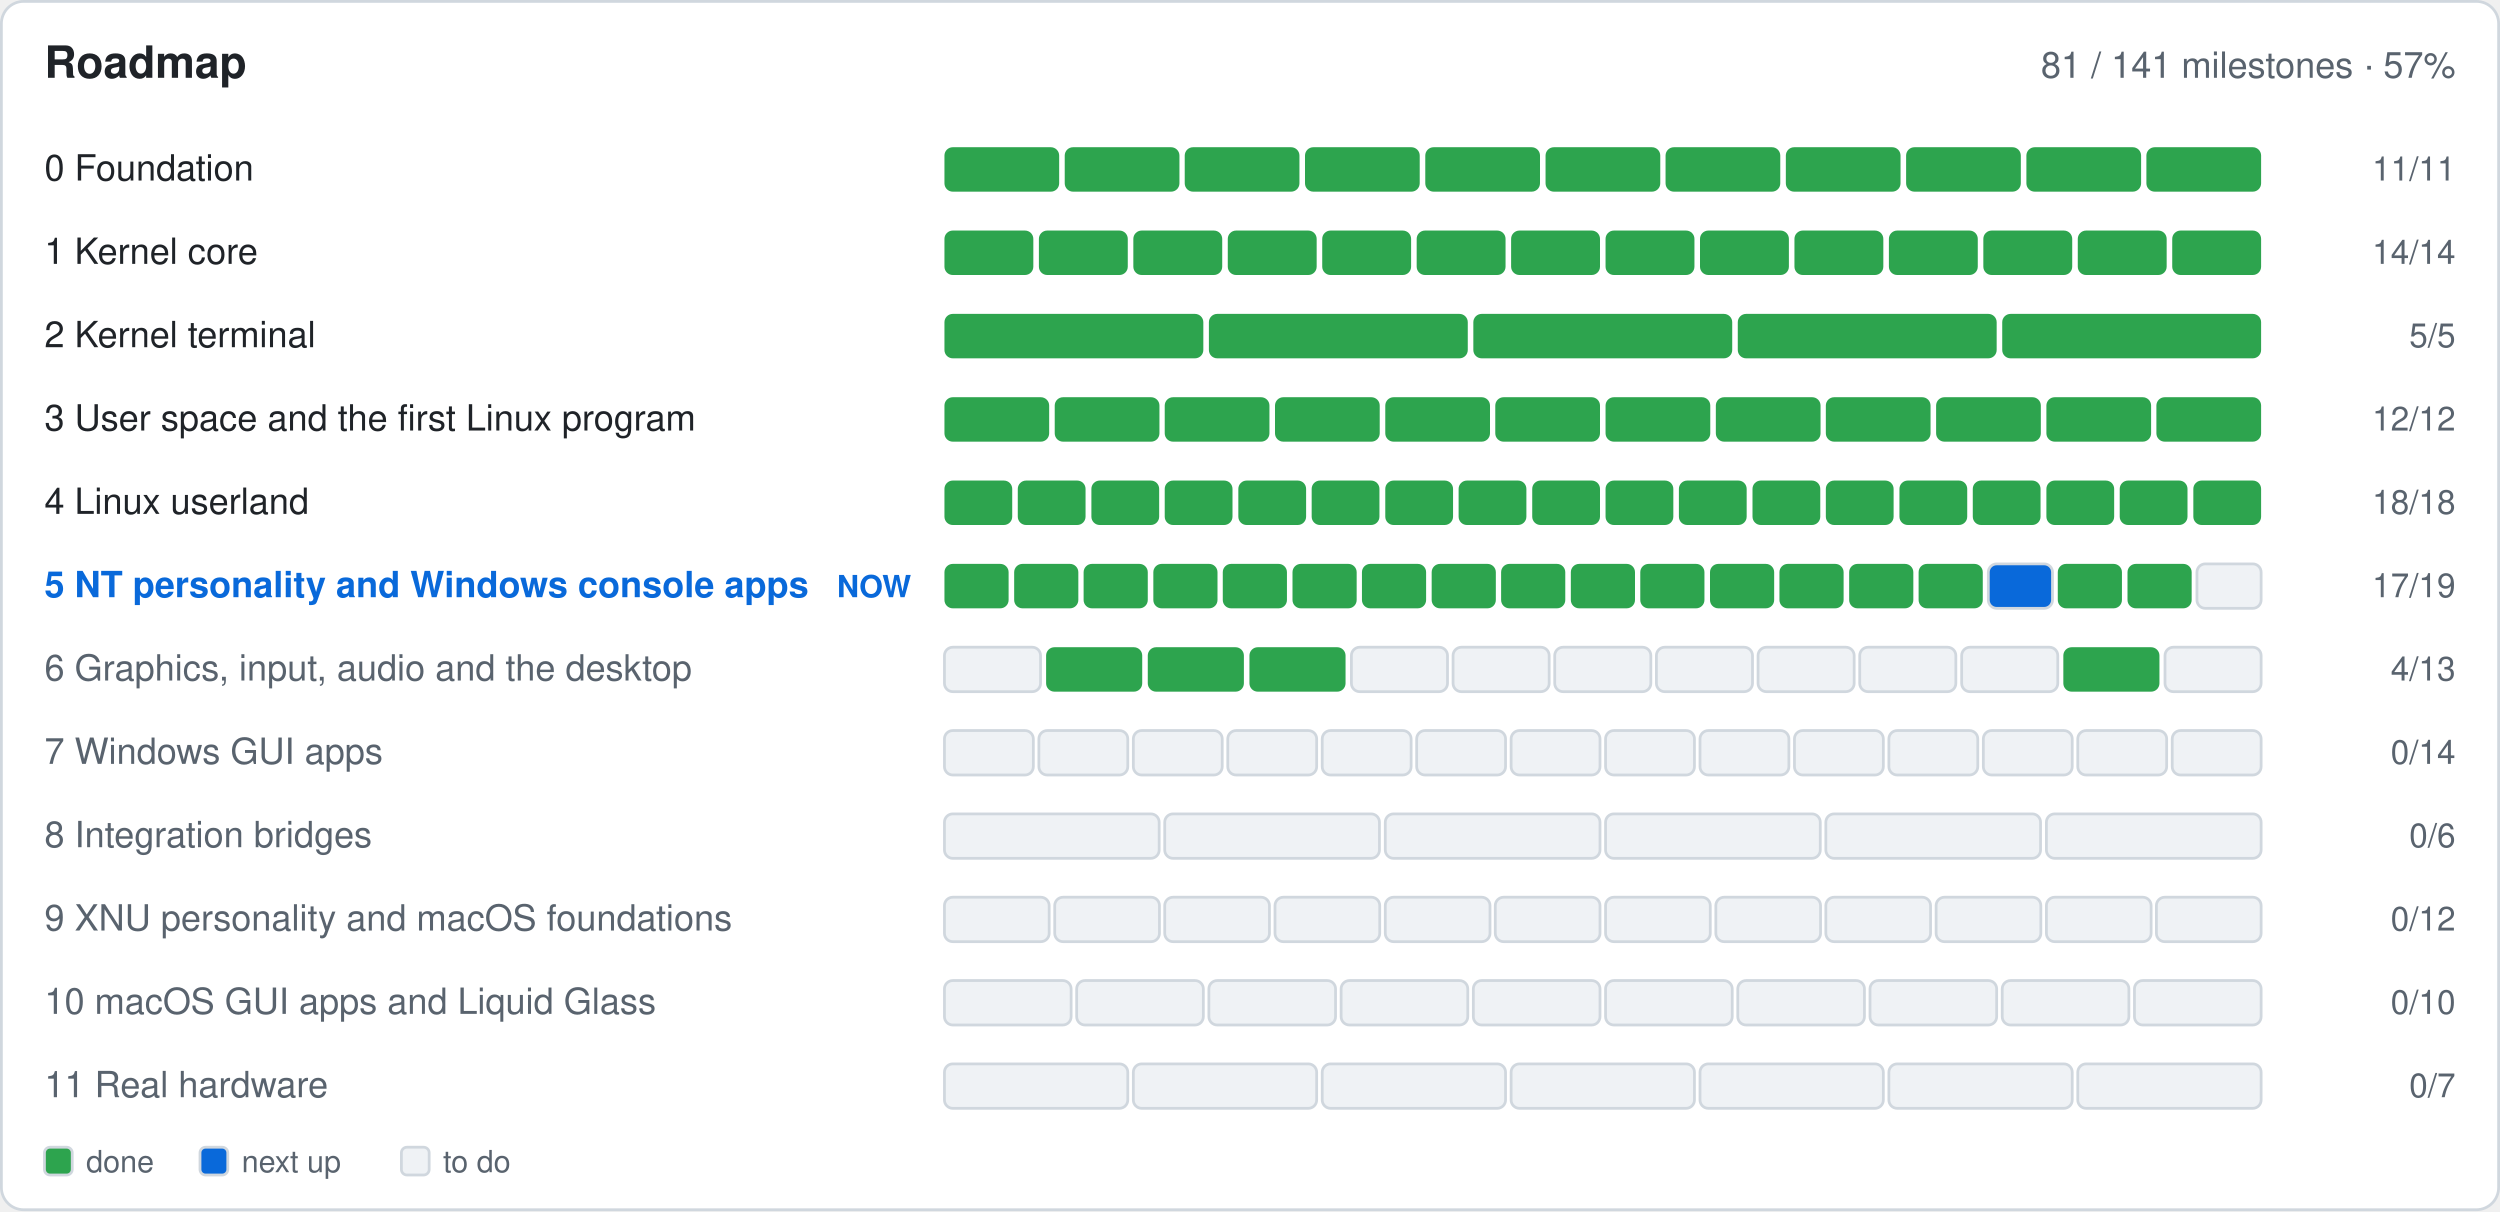
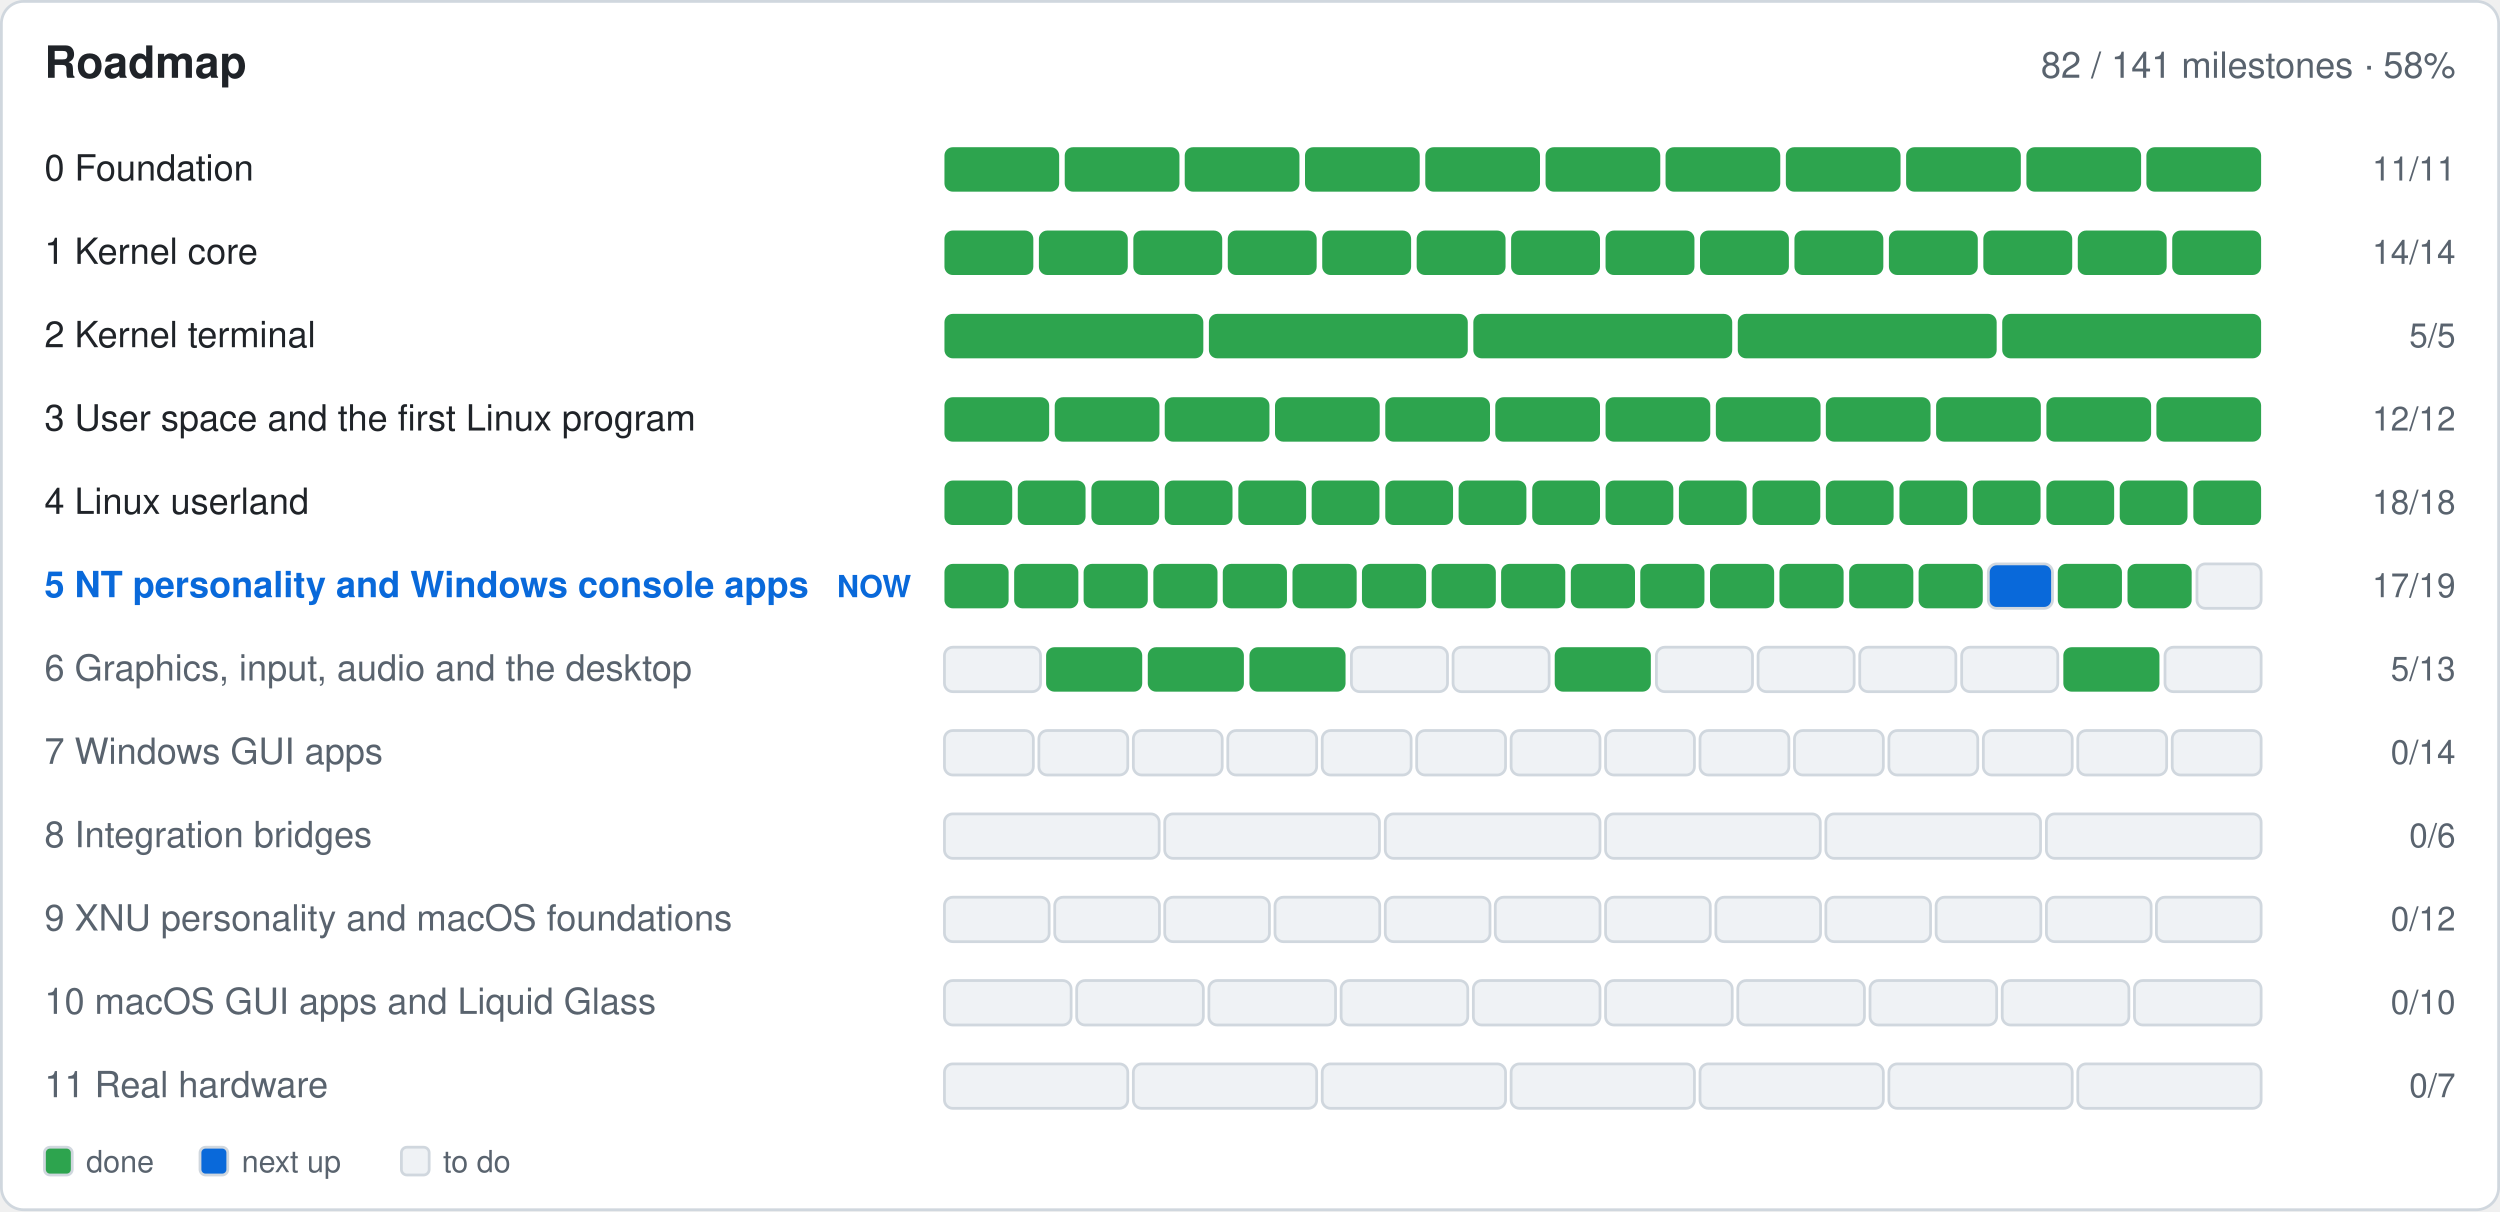
- <svg xmlns="http://www.w3.org/2000/svg" width="900" height="436" viewBox="0 0 900 436" role="img" aria-label="Roadmap: 81 of 141 milestones done">
+ <svg xmlns="http://www.w3.org/2000/svg" width="900" height="436" viewBox="0 0 900 436" role="img" aria-label="Roadmap: 82 of 141 milestones done">
  <rect x="0.5" y="0.5" width="899.0" height="435.0" fill="#ffffff" rx="8" stroke="#d0d7de" />
  <text x="16.0" y="28.0" font-family="-apple-system,BlinkMacSystemFont,'Segoe UI',Helvetica,Arial,sans-serif" font-size="16" font-weight="600" fill="#1f2328" text-anchor="start">Roadmap</text>
-   <text x="884.0" y="28.0" font-family="-apple-system,BlinkMacSystemFont,'Segoe UI',Helvetica,Arial,sans-serif" font-size="13" font-weight="400" fill="#59636e" text-anchor="end">81 / 141 milestones · 57%</text>
+   <text x="884.0" y="28.0" font-family="-apple-system,BlinkMacSystemFont,'Segoe UI',Helvetica,Arial,sans-serif" font-size="13" font-weight="400" fill="#59636e" text-anchor="end">82 / 141 milestones · 58%</text>
  <text x="16.0" y="65.0" font-family="-apple-system,BlinkMacSystemFont,'Segoe UI',Helvetica,Arial,sans-serif" font-size="13" font-weight="400" fill="#1f2328" text-anchor="start"> 0  Foundation</text>
  <g>
    <rect x="340.0" y="53.0" width="41.3" height="16.0" fill="#2da44e" rx="3" />
  </g>
  <g>
    <rect x="383.3" y="53.0" width="41.3" height="16.0" fill="#2da44e" rx="3" />
  </g>
  <g>
    <rect x="426.5" y="53.0" width="41.3" height="16.0" fill="#2da44e" rx="3" />
  </g>
  <g>
    <rect x="469.8" y="53.0" width="41.3" height="16.0" fill="#2da44e" rx="3" />
  </g>
  <g>
    <rect x="513.1" y="53.0" width="41.3" height="16.0" fill="#2da44e" rx="3" />
  </g>
  <g>
    <rect x="556.4" y="53.0" width="41.3" height="16.0" fill="#2da44e" rx="3" />
  </g>
  <g>
    <rect x="599.6" y="53.0" width="41.3" height="16.0" fill="#2da44e" rx="3" />
  </g>
  <g>
    <rect x="642.9" y="53.0" width="41.3" height="16.0" fill="#2da44e" rx="3" />
  </g>
  <g>
    <rect x="686.2" y="53.0" width="41.3" height="16.0" fill="#2da44e" rx="3" />
  </g>
  <g>
    <rect x="729.5" y="53.0" width="41.3" height="16.0" fill="#2da44e" rx="3" />
  </g>
  <g>
    <rect x="772.7" y="53.0" width="41.3" height="16.0" fill="#2da44e" rx="3" />
  </g>
  <text x="884.0" y="65.0" font-family="-apple-system,BlinkMacSystemFont,'Segoe UI',Helvetica,Arial,sans-serif" font-size="12" font-weight="400" fill="#59636e" text-anchor="end">11/11</text>
  <text x="16.0" y="95.0" font-family="-apple-system,BlinkMacSystemFont,'Segoe UI',Helvetica,Arial,sans-serif" font-size="13" font-weight="400" fill="#1f2328" text-anchor="start"> 1  Kernel core</text>
  <g>
    <rect x="340.0" y="83.0" width="32.0" height="16.0" fill="#2da44e" rx="3" />
  </g>
  <g>
    <rect x="374.0" y="83.0" width="32.0" height="16.0" fill="#2da44e" rx="3" />
  </g>
  <g>
    <rect x="408.0" y="83.0" width="32.0" height="16.0" fill="#2da44e" rx="3" />
  </g>
  <g>
    <rect x="442.0" y="83.0" width="32.0" height="16.0" fill="#2da44e" rx="3" />
  </g>
  <g>
    <rect x="476.0" y="83.0" width="32.0" height="16.0" fill="#2da44e" rx="3" />
  </g>
  <g>
    <rect x="510.0" y="83.0" width="32.0" height="16.0" fill="#2da44e" rx="3" />
  </g>
  <g>
    <rect x="544.0" y="83.0" width="32.0" height="16.0" fill="#2da44e" rx="3" />
  </g>
  <g>
    <rect x="578.0" y="83.0" width="32.0" height="16.0" fill="#2da44e" rx="3" />
  </g>
  <g>
    <rect x="612.0" y="83.0" width="32.0" height="16.0" fill="#2da44e" rx="3" />
  </g>
  <g>
    <rect x="646.0" y="83.0" width="32.0" height="16.0" fill="#2da44e" rx="3" />
  </g>
  <g>
    <rect x="680.0" y="83.0" width="32.0" height="16.0" fill="#2da44e" rx="3" />
  </g>
  <g>
    <rect x="714.0" y="83.0" width="32.0" height="16.0" fill="#2da44e" rx="3" />
  </g>
  <g>
    <rect x="748.0" y="83.0" width="32.0" height="16.0" fill="#2da44e" rx="3" />
  </g>
  <g>
    <rect x="782.0" y="83.0" width="32.0" height="16.0" fill="#2da44e" rx="3" />
  </g>
  <text x="884.0" y="95.0" font-family="-apple-system,BlinkMacSystemFont,'Segoe UI',Helvetica,Arial,sans-serif" font-size="12" font-weight="400" fill="#59636e" text-anchor="end">14/14</text>
  <text x="16.0" y="125.0" font-family="-apple-system,BlinkMacSystemFont,'Segoe UI',Helvetica,Arial,sans-serif" font-size="13" font-weight="400" fill="#1f2328" text-anchor="start"> 2  Kernel terminal</text>
  <g>
    <rect x="340.0" y="113.0" width="93.2" height="16.0" fill="#2da44e" rx="3" />
  </g>
  <g>
    <rect x="435.2" y="113.0" width="93.2" height="16.0" fill="#2da44e" rx="3" />
  </g>
  <g>
    <rect x="530.4" y="113.0" width="93.2" height="16.0" fill="#2da44e" rx="3" />
  </g>
  <g>
    <rect x="625.6" y="113.0" width="93.2" height="16.0" fill="#2da44e" rx="3" />
  </g>
  <g>
    <rect x="720.8" y="113.0" width="93.2" height="16.0" fill="#2da44e" rx="3" />
  </g>
  <text x="884.0" y="125.0" font-family="-apple-system,BlinkMacSystemFont,'Segoe UI',Helvetica,Arial,sans-serif" font-size="12" font-weight="400" fill="#59636e" text-anchor="end">5/5</text>
  <text x="16.0" y="155.0" font-family="-apple-system,BlinkMacSystemFont,'Segoe UI',Helvetica,Arial,sans-serif" font-size="13" font-weight="400" fill="#1f2328" text-anchor="start"> 3  User space and the first Linux program</text>
  <g>
    <rect x="340.0" y="143.0" width="37.7" height="16.0" fill="#2da44e" rx="3" />
  </g>
  <g>
    <rect x="379.7" y="143.0" width="37.7" height="16.0" fill="#2da44e" rx="3" />
  </g>
  <g>
    <rect x="419.3" y="143.0" width="37.7" height="16.0" fill="#2da44e" rx="3" />
  </g>
  <g>
    <rect x="459.0" y="143.0" width="37.7" height="16.0" fill="#2da44e" rx="3" />
  </g>
  <g>
    <rect x="498.7" y="143.0" width="37.7" height="16.0" fill="#2da44e" rx="3" />
  </g>
  <g>
    <rect x="538.3" y="143.0" width="37.7" height="16.0" fill="#2da44e" rx="3" />
  </g>
  <g>
    <rect x="578.0" y="143.0" width="37.7" height="16.0" fill="#2da44e" rx="3" />
  </g>
  <g>
    <rect x="617.7" y="143.0" width="37.7" height="16.0" fill="#2da44e" rx="3" />
  </g>
  <g>
    <rect x="657.3" y="143.0" width="37.7" height="16.0" fill="#2da44e" rx="3" />
  </g>
  <g>
    <rect x="697.0" y="143.0" width="37.7" height="16.0" fill="#2da44e" rx="3" />
  </g>
  <g>
    <rect x="736.7" y="143.0" width="37.7" height="16.0" fill="#2da44e" rx="3" />
  </g>
  <g>
    <rect x="776.3" y="143.0" width="37.7" height="16.0" fill="#2da44e" rx="3" />
  </g>
  <text x="884.0" y="155.0" font-family="-apple-system,BlinkMacSystemFont,'Segoe UI',Helvetica,Arial,sans-serif" font-size="12" font-weight="400" fill="#59636e" text-anchor="end">12/12</text>
  <text x="16.0" y="185.0" font-family="-apple-system,BlinkMacSystemFont,'Segoe UI',Helvetica,Arial,sans-serif" font-size="13" font-weight="400" fill="#1f2328" text-anchor="start"> 4  Linux userland</text>
  <g>
    <rect x="340.0" y="173.0" width="24.4" height="16.0" fill="#2da44e" rx="3" />
  </g>
  <g>
    <rect x="366.4" y="173.0" width="24.4" height="16.0" fill="#2da44e" rx="3" />
  </g>
  <g>
    <rect x="392.9" y="173.0" width="24.4" height="16.0" fill="#2da44e" rx="3" />
  </g>
  <g>
    <rect x="419.3" y="173.0" width="24.4" height="16.0" fill="#2da44e" rx="3" />
  </g>
  <g>
    <rect x="445.8" y="173.0" width="24.4" height="16.0" fill="#2da44e" rx="3" />
  </g>
  <g>
    <rect x="472.2" y="173.0" width="24.4" height="16.0" fill="#2da44e" rx="3" />
  </g>
  <g>
    <rect x="498.7" y="173.0" width="24.4" height="16.0" fill="#2da44e" rx="3" />
  </g>
  <g>
    <rect x="525.1" y="173.0" width="24.4" height="16.0" fill="#2da44e" rx="3" />
  </g>
  <g>
    <rect x="551.6" y="173.0" width="24.4" height="16.0" fill="#2da44e" rx="3" />
  </g>
  <g>
    <rect x="578.0" y="173.0" width="24.4" height="16.0" fill="#2da44e" rx="3" />
  </g>
  <g>
    <rect x="604.4" y="173.0" width="24.4" height="16.0" fill="#2da44e" rx="3" />
  </g>
  <g>
    <rect x="630.9" y="173.0" width="24.4" height="16.0" fill="#2da44e" rx="3" />
  </g>
  <g>
    <rect x="657.3" y="173.0" width="24.4" height="16.0" fill="#2da44e" rx="3" />
  </g>
  <g>
    <rect x="683.8" y="173.0" width="24.4" height="16.0" fill="#2da44e" rx="3" />
  </g>
  <g>
    <rect x="710.2" y="173.0" width="24.4" height="16.0" fill="#2da44e" rx="3" />
  </g>
  <g>
    <rect x="736.7" y="173.0" width="24.4" height="16.0" fill="#2da44e" rx="3" />
  </g>
  <g>
    <rect x="763.1" y="173.0" width="24.4" height="16.0" fill="#2da44e" rx="3" />
  </g>
  <g>
    <rect x="789.6" y="173.0" width="24.4" height="16.0" fill="#2da44e" rx="3" />
  </g>
  <text x="884.0" y="185.0" font-family="-apple-system,BlinkMacSystemFont,'Segoe UI',Helvetica,Arial,sans-serif" font-size="12" font-weight="400" fill="#59636e" text-anchor="end">18/18</text>
  <text x="16.0" y="215.0" font-family="-apple-system,BlinkMacSystemFont,'Segoe UI',Helvetica,Arial,sans-serif" font-size="13" font-weight="600" fill="#0969da" text-anchor="start"> 5  NT personality and Windows console apps</text>
  <text x="328.0" y="215.0" font-family="-apple-system,BlinkMacSystemFont,'Segoe UI',Helvetica,Arial,sans-serif" font-size="11" font-weight="600" fill="#0969da" text-anchor="end">NOW</text>
  <g>
    <rect x="340.0" y="203.0" width="23.1" height="16.0" fill="#2da44e" rx="3" />
  </g>
  <g>
    <rect x="365.1" y="203.0" width="23.1" height="16.0" fill="#2da44e" rx="3" />
  </g>
  <g>
    <rect x="390.1" y="203.0" width="23.1" height="16.0" fill="#2da44e" rx="3" />
  </g>
  <g>
    <rect x="415.2" y="203.0" width="23.1" height="16.0" fill="#2da44e" rx="3" />
  </g>
  <g>
    <rect x="440.2" y="203.0" width="23.1" height="16.0" fill="#2da44e" rx="3" />
  </g>
  <g>
    <rect x="465.3" y="203.0" width="23.1" height="16.0" fill="#2da44e" rx="3" />
  </g>
  <g>
    <rect x="490.3" y="203.0" width="23.1" height="16.0" fill="#2da44e" rx="3" />
  </g>
  <g>
    <rect x="515.4" y="203.0" width="23.1" height="16.0" fill="#2da44e" rx="3" />
  </g>
  <g>
    <rect x="540.4" y="203.0" width="23.1" height="16.0" fill="#2da44e" rx="3" />
  </g>
  <g>
    <rect x="565.5" y="203.0" width="23.1" height="16.0" fill="#2da44e" rx="3" />
  </g>
  <g>
    <rect x="590.5" y="203.0" width="23.1" height="16.0" fill="#2da44e" rx="3" />
  </g>
  <g>
    <rect x="615.6" y="203.0" width="23.1" height="16.0" fill="#2da44e" rx="3" />
  </g>
  <g>
    <rect x="640.6" y="203.0" width="23.1" height="16.0" fill="#2da44e" rx="3" />
  </g>
  <g>
    <rect x="665.7" y="203.0" width="23.1" height="16.0" fill="#2da44e" rx="3" />
  </g>
  <g>
    <rect x="690.7" y="203.0" width="23.1" height="16.0" fill="#2da44e" rx="3" />
  </g>
  <g>
    <rect x="715.8" y="203.0" width="23.1" height="16.0" fill="#0969da" rx="3" stroke="#d0d7de" />
  </g>
  <g>
    <rect x="740.8" y="203.0" width="23.1" height="16.0" fill="#2da44e" rx="3" />
  </g>
  <g>
    <rect x="765.9" y="203.0" width="23.1" height="16.0" fill="#2da44e" rx="3" />
  </g>
  <g>
    <rect x="790.9" y="203.0" width="23.1" height="16.0" fill="#eff2f5" rx="3" stroke="#d0d7de" />
  </g>
  <text x="884.0" y="215.0" font-family="-apple-system,BlinkMacSystemFont,'Segoe UI',Helvetica,Arial,sans-serif" font-size="12" font-weight="400" fill="#59636e" text-anchor="end">17/19</text>
  <text x="16.0" y="245.0" font-family="-apple-system,BlinkMacSystemFont,'Segoe UI',Helvetica,Arial,sans-serif" font-size="13" font-weight="400" fill="#59636e" text-anchor="start"> 6  Graphics, input, audio and the desktop</text>
  <g>
    <rect x="340.0" y="233.0" width="34.6" height="16.0" fill="#eff2f5" rx="3" stroke="#d0d7de" />
  </g>
  <g>
    <rect x="376.6" y="233.0" width="34.6" height="16.0" fill="#2da44e" rx="3" />
  </g>
  <g>
    <rect x="413.2" y="233.0" width="34.6" height="16.0" fill="#2da44e" rx="3" />
  </g>
  <g>
    <rect x="449.8" y="233.0" width="34.6" height="16.0" fill="#2da44e" rx="3" />
  </g>
  <g>
    <rect x="486.5" y="233.0" width="34.6" height="16.0" fill="#eff2f5" rx="3" stroke="#d0d7de" />
  </g>
  <g>
    <rect x="523.1" y="233.0" width="34.6" height="16.0" fill="#eff2f5" rx="3" stroke="#d0d7de" />
  </g>
  <g>
-     <rect x="559.7" y="233.0" width="34.6" height="16.0" fill="#eff2f5" rx="3" stroke="#d0d7de" />
+     <rect x="559.7" y="233.0" width="34.6" height="16.0" fill="#2da44e" rx="3" />
  </g>
  <g>
    <rect x="596.3" y="233.0" width="34.6" height="16.0" fill="#eff2f5" rx="3" stroke="#d0d7de" />
  </g>
  <g>
    <rect x="632.9" y="233.0" width="34.6" height="16.0" fill="#eff2f5" rx="3" stroke="#d0d7de" />
  </g>
  <g>
    <rect x="669.5" y="233.0" width="34.6" height="16.0" fill="#eff2f5" rx="3" stroke="#d0d7de" />
  </g>
  <g>
    <rect x="706.2" y="233.0" width="34.6" height="16.0" fill="#eff2f5" rx="3" stroke="#d0d7de" />
  </g>
  <g>
    <rect x="742.8" y="233.0" width="34.6" height="16.0" fill="#2da44e" rx="3" />
  </g>
  <g>
    <rect x="779.4" y="233.0" width="34.6" height="16.0" fill="#eff2f5" rx="3" stroke="#d0d7de" />
  </g>
-   <text x="884.0" y="245.0" font-family="-apple-system,BlinkMacSystemFont,'Segoe UI',Helvetica,Arial,sans-serif" font-size="12" font-weight="400" fill="#59636e" text-anchor="end">4/13</text>
+   <text x="884.0" y="245.0" font-family="-apple-system,BlinkMacSystemFont,'Segoe UI',Helvetica,Arial,sans-serif" font-size="12" font-weight="400" fill="#59636e" text-anchor="end">5/13</text>
  <text x="16.0" y="275.0" font-family="-apple-system,BlinkMacSystemFont,'Segoe UI',Helvetica,Arial,sans-serif" font-size="13" font-weight="400" fill="#59636e" text-anchor="start"> 7  Windows GUI apps</text>
  <g>
    <rect x="340.0" y="263.0" width="32.0" height="16.0" fill="#eff2f5" rx="3" stroke="#d0d7de" />
  </g>
  <g>
    <rect x="374.0" y="263.0" width="32.0" height="16.0" fill="#eff2f5" rx="3" stroke="#d0d7de" />
  </g>
  <g>
    <rect x="408.0" y="263.0" width="32.0" height="16.0" fill="#eff2f5" rx="3" stroke="#d0d7de" />
  </g>
  <g>
    <rect x="442.0" y="263.0" width="32.0" height="16.0" fill="#eff2f5" rx="3" stroke="#d0d7de" />
  </g>
  <g>
    <rect x="476.0" y="263.0" width="32.0" height="16.0" fill="#eff2f5" rx="3" stroke="#d0d7de" />
  </g>
  <g>
    <rect x="510.0" y="263.0" width="32.0" height="16.0" fill="#eff2f5" rx="3" stroke="#d0d7de" />
  </g>
  <g>
    <rect x="544.0" y="263.0" width="32.0" height="16.0" fill="#eff2f5" rx="3" stroke="#d0d7de" />
  </g>
  <g>
    <rect x="578.0" y="263.0" width="32.0" height="16.0" fill="#eff2f5" rx="3" stroke="#d0d7de" />
  </g>
  <g>
    <rect x="612.0" y="263.0" width="32.0" height="16.0" fill="#eff2f5" rx="3" stroke="#d0d7de" />
  </g>
  <g>
    <rect x="646.0" y="263.0" width="32.0" height="16.0" fill="#eff2f5" rx="3" stroke="#d0d7de" />
  </g>
  <g>
    <rect x="680.0" y="263.0" width="32.0" height="16.0" fill="#eff2f5" rx="3" stroke="#d0d7de" />
  </g>
  <g>
    <rect x="714.0" y="263.0" width="32.0" height="16.0" fill="#eff2f5" rx="3" stroke="#d0d7de" />
  </g>
  <g>
    <rect x="748.0" y="263.0" width="32.0" height="16.0" fill="#eff2f5" rx="3" stroke="#d0d7de" />
  </g>
  <g>
    <rect x="782.0" y="263.0" width="32.0" height="16.0" fill="#eff2f5" rx="3" stroke="#d0d7de" />
  </g>
  <text x="884.0" y="275.0" font-family="-apple-system,BlinkMacSystemFont,'Segoe UI',Helvetica,Arial,sans-serif" font-size="12" font-weight="400" fill="#59636e" text-anchor="end">0/14</text>
  <text x="16.0" y="305.0" font-family="-apple-system,BlinkMacSystemFont,'Segoe UI',Helvetica,Arial,sans-serif" font-size="13" font-weight="400" fill="#59636e" text-anchor="start"> 8  Integration bridges</text>
  <g>
    <rect x="340.0" y="293.0" width="77.3" height="16.0" fill="#eff2f5" rx="3" stroke="#d0d7de" />
  </g>
  <g>
    <rect x="419.3" y="293.0" width="77.3" height="16.0" fill="#eff2f5" rx="3" stroke="#d0d7de" />
  </g>
  <g>
    <rect x="498.7" y="293.0" width="77.3" height="16.0" fill="#eff2f5" rx="3" stroke="#d0d7de" />
  </g>
  <g>
    <rect x="578.0" y="293.0" width="77.3" height="16.0" fill="#eff2f5" rx="3" stroke="#d0d7de" />
  </g>
  <g>
    <rect x="657.3" y="293.0" width="77.3" height="16.0" fill="#eff2f5" rx="3" stroke="#d0d7de" />
  </g>
  <g>
    <rect x="736.7" y="293.0" width="77.3" height="16.0" fill="#eff2f5" rx="3" stroke="#d0d7de" />
  </g>
  <text x="884.0" y="305.0" font-family="-apple-system,BlinkMacSystemFont,'Segoe UI',Helvetica,Arial,sans-serif" font-size="12" font-weight="400" fill="#59636e" text-anchor="end">0/6</text>
  <text x="16.0" y="335.0" font-family="-apple-system,BlinkMacSystemFont,'Segoe UI',Helvetica,Arial,sans-serif" font-size="13" font-weight="400" fill="#59636e" text-anchor="start"> 9  XNU personality and macOS foundations</text>
  <g>
    <rect x="340.0" y="323.0" width="37.7" height="16.0" fill="#eff2f5" rx="3" stroke="#d0d7de" />
  </g>
  <g>
    <rect x="379.7" y="323.0" width="37.7" height="16.0" fill="#eff2f5" rx="3" stroke="#d0d7de" />
  </g>
  <g>
    <rect x="419.3" y="323.0" width="37.7" height="16.0" fill="#eff2f5" rx="3" stroke="#d0d7de" />
  </g>
  <g>
    <rect x="459.0" y="323.0" width="37.7" height="16.0" fill="#eff2f5" rx="3" stroke="#d0d7de" />
  </g>
  <g>
    <rect x="498.7" y="323.0" width="37.7" height="16.0" fill="#eff2f5" rx="3" stroke="#d0d7de" />
  </g>
  <g>
    <rect x="538.3" y="323.0" width="37.7" height="16.0" fill="#eff2f5" rx="3" stroke="#d0d7de" />
  </g>
  <g>
    <rect x="578.0" y="323.0" width="37.7" height="16.0" fill="#eff2f5" rx="3" stroke="#d0d7de" />
  </g>
  <g>
    <rect x="617.7" y="323.0" width="37.7" height="16.0" fill="#eff2f5" rx="3" stroke="#d0d7de" />
  </g>
  <g>
    <rect x="657.3" y="323.0" width="37.7" height="16.0" fill="#eff2f5" rx="3" stroke="#d0d7de" />
  </g>
  <g>
    <rect x="697.0" y="323.0" width="37.7" height="16.0" fill="#eff2f5" rx="3" stroke="#d0d7de" />
  </g>
  <g>
    <rect x="736.7" y="323.0" width="37.7" height="16.0" fill="#eff2f5" rx="3" stroke="#d0d7de" />
  </g>
  <g>
    <rect x="776.3" y="323.0" width="37.7" height="16.0" fill="#eff2f5" rx="3" stroke="#d0d7de" />
  </g>
  <text x="884.0" y="335.0" font-family="-apple-system,BlinkMacSystemFont,'Segoe UI',Helvetica,Arial,sans-serif" font-size="12" font-weight="400" fill="#59636e" text-anchor="end">0/12</text>
  <text x="16.0" y="365.0" font-family="-apple-system,BlinkMacSystemFont,'Segoe UI',Helvetica,Arial,sans-serif" font-size="13" font-weight="400" fill="#59636e" text-anchor="start">10  macOS GUI apps and Liquid Glass</text>
  <g>
    <rect x="340.0" y="353.0" width="45.6" height="16.0" fill="#eff2f5" rx="3" stroke="#d0d7de" />
  </g>
  <g>
    <rect x="387.6" y="353.0" width="45.6" height="16.0" fill="#eff2f5" rx="3" stroke="#d0d7de" />
  </g>
  <g>
    <rect x="435.2" y="353.0" width="45.6" height="16.0" fill="#eff2f5" rx="3" stroke="#d0d7de" />
  </g>
  <g>
    <rect x="482.8" y="353.0" width="45.6" height="16.0" fill="#eff2f5" rx="3" stroke="#d0d7de" />
  </g>
  <g>
    <rect x="530.4" y="353.0" width="45.6" height="16.0" fill="#eff2f5" rx="3" stroke="#d0d7de" />
  </g>
  <g>
    <rect x="578.0" y="353.0" width="45.6" height="16.0" fill="#eff2f5" rx="3" stroke="#d0d7de" />
  </g>
  <g>
    <rect x="625.6" y="353.0" width="45.6" height="16.0" fill="#eff2f5" rx="3" stroke="#d0d7de" />
  </g>
  <g>
    <rect x="673.2" y="353.0" width="45.6" height="16.0" fill="#eff2f5" rx="3" stroke="#d0d7de" />
  </g>
  <g>
    <rect x="720.8" y="353.0" width="45.6" height="16.0" fill="#eff2f5" rx="3" stroke="#d0d7de" />
  </g>
  <g>
    <rect x="768.4" y="353.0" width="45.6" height="16.0" fill="#eff2f5" rx="3" stroke="#d0d7de" />
  </g>
  <text x="884.0" y="365.0" font-family="-apple-system,BlinkMacSystemFont,'Segoe UI',Helvetica,Arial,sans-serif" font-size="12" font-weight="400" fill="#59636e" text-anchor="end">0/10</text>
  <text x="16.0" y="395.0" font-family="-apple-system,BlinkMacSystemFont,'Segoe UI',Helvetica,Arial,sans-serif" font-size="13" font-weight="400" fill="#59636e" text-anchor="start">11  Real hardware</text>
  <g>
    <rect x="340.0" y="383.0" width="66.0" height="16.0" fill="#eff2f5" rx="3" stroke="#d0d7de" />
  </g>
  <g>
    <rect x="408.0" y="383.0" width="66.0" height="16.0" fill="#eff2f5" rx="3" stroke="#d0d7de" />
  </g>
  <g>
    <rect x="476.0" y="383.0" width="66.0" height="16.0" fill="#eff2f5" rx="3" stroke="#d0d7de" />
  </g>
  <g>
    <rect x="544.0" y="383.0" width="66.0" height="16.0" fill="#eff2f5" rx="3" stroke="#d0d7de" />
  </g>
  <g>
    <rect x="612.0" y="383.0" width="66.0" height="16.0" fill="#eff2f5" rx="3" stroke="#d0d7de" />
  </g>
  <g>
    <rect x="680.0" y="383.0" width="66.0" height="16.0" fill="#eff2f5" rx="3" stroke="#d0d7de" />
  </g>
  <g>
    <rect x="748.0" y="383.0" width="66.0" height="16.0" fill="#eff2f5" rx="3" stroke="#d0d7de" />
  </g>
  <text x="884.0" y="395.0" font-family="-apple-system,BlinkMacSystemFont,'Segoe UI',Helvetica,Arial,sans-serif" font-size="12" font-weight="400" fill="#59636e" text-anchor="end">0/7</text>
  <rect x="16.0" y="413.0" width="10.0" height="10.0" fill="#2da44e" rx="2" stroke="#d0d7de" />
  <text x="31.0" y="422.0" font-family="-apple-system,BlinkMacSystemFont,'Segoe UI',Helvetica,Arial,sans-serif" font-size="11" font-weight="400" fill="#59636e" text-anchor="start">done</text>
  <rect x="72.0" y="413.0" width="10.0" height="10.0" fill="#0969da" rx="2" stroke="#d0d7de" />
  <text x="87.0" y="422.0" font-family="-apple-system,BlinkMacSystemFont,'Segoe UI',Helvetica,Arial,sans-serif" font-size="11" font-weight="400" fill="#59636e" text-anchor="start">next up</text>
  <rect x="144.5" y="413.0" width="10.0" height="10.0" fill="#eff2f5" rx="2" stroke="#d0d7de" />
  <text x="159.5" y="422.0" font-family="-apple-system,BlinkMacSystemFont,'Segoe UI',Helvetica,Arial,sans-serif" font-size="11" font-weight="400" fill="#59636e" text-anchor="start">to do</text>
</svg>
